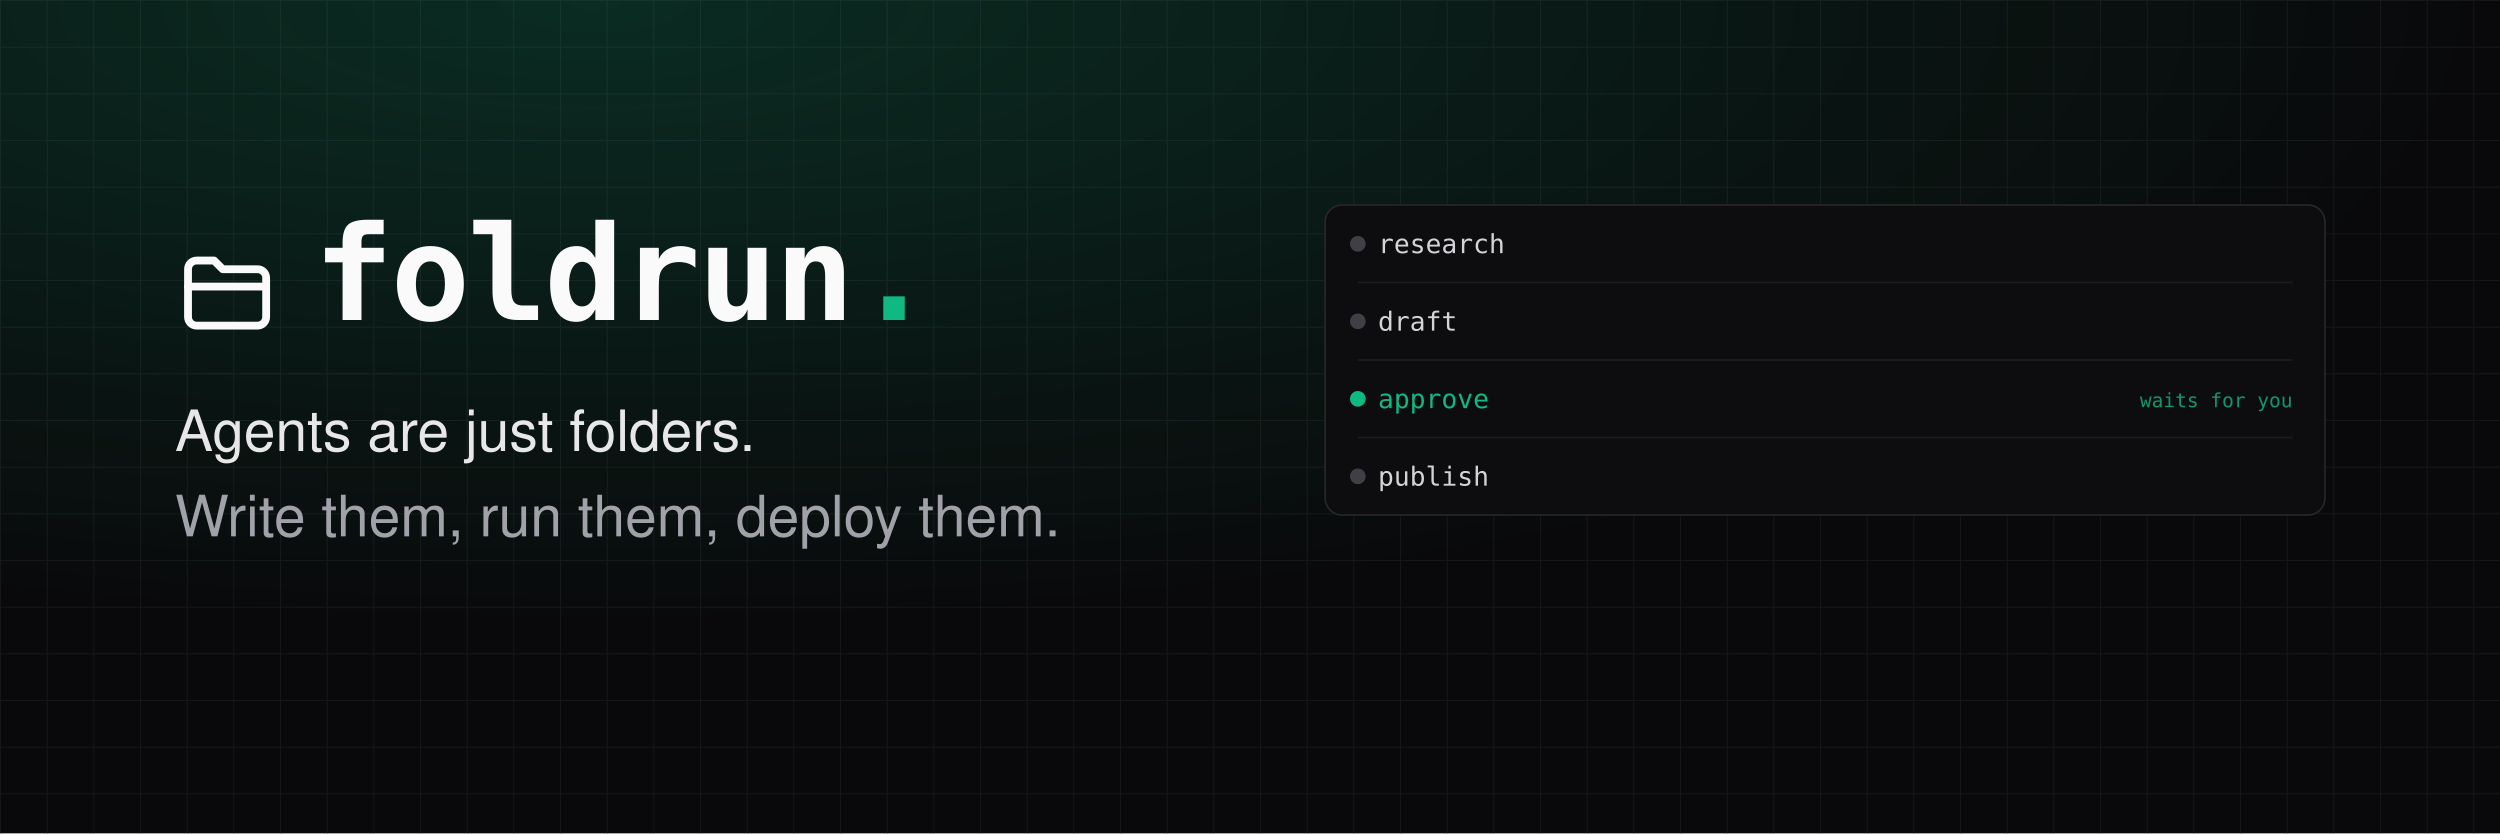
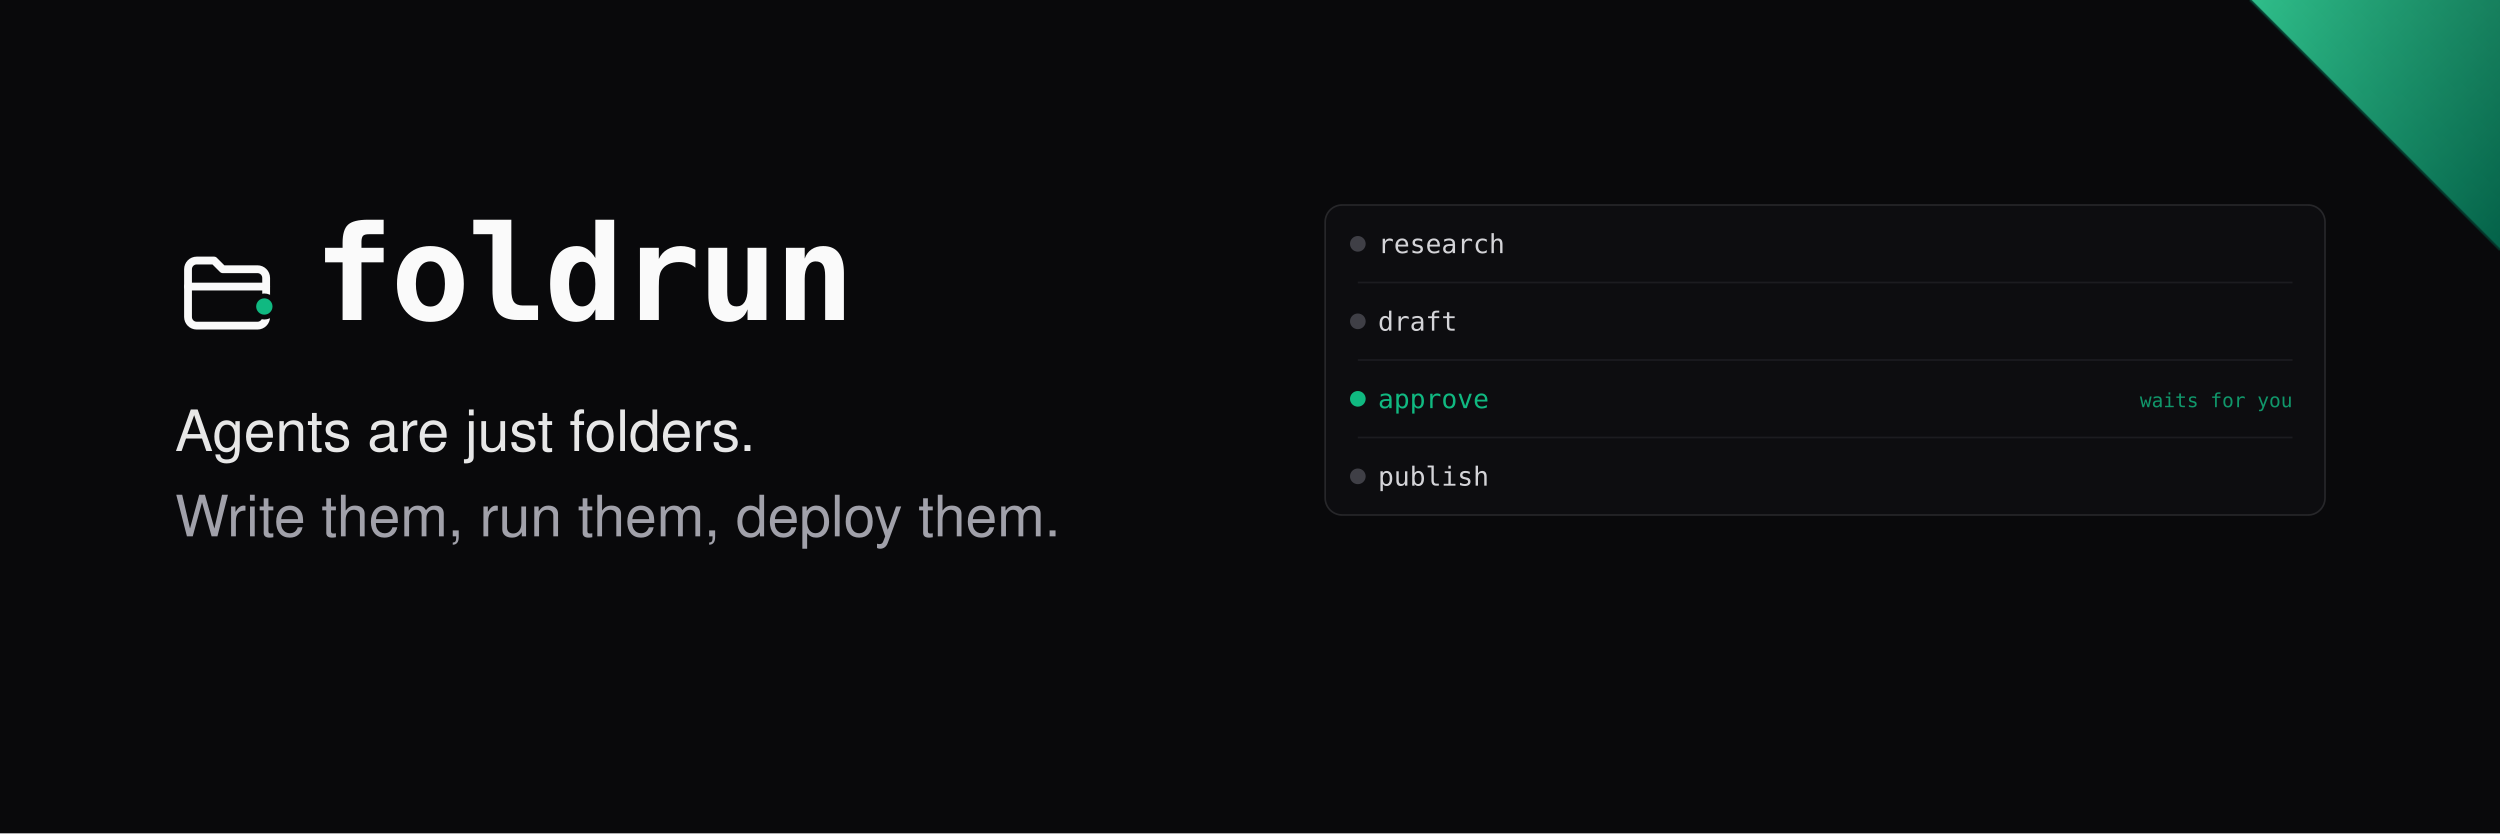
<svg xmlns="http://www.w3.org/2000/svg" width="1500" height="500" viewBox="0 0 1500 500">
  <defs>
-     <pattern id="grid" width="28" height="28" patternUnits="userSpaceOnUse">
-       <path d="M28 0H0v28" fill="none" stroke="#18181b" stroke-width="1" />
-     </pattern>
-     <radialGradient id="glow" cx="24%" cy="0%" r="75%">
-       <stop offset="0%" stop-color="#10b981" stop-opacity="0.20" />
-       <stop offset="100%" stop-color="#10b981" stop-opacity="0" />
-     </radialGradient>
+     <linearGradient id="under" x1="0" y1="0" x2="1" y2="1">
+       <stop offset="0" stop-color="#34d399" />
+       <stop offset="1" stop-color="#046c50" />
+     </linearGradient>
+     <linearGradient id="shade" x1="1" y1="0" x2="0" y2="1">
+       <stop offset="0" stop-color="#000" stop-opacity=".5" />
+       <stop offset="1" stop-color="#000" stop-opacity="0" />
+     </linearGradient>
  </defs>
  <rect width="1500" height="500" fill="#09090b" />
-   <rect width="1500" height="500" fill="url(#grid)" />
-   <rect width="1500" height="500" fill="url(#glow)" />
+   <g>
+     <path d="M1350 0H1500V150Z" fill="url(#under)" />
+     <path d="M1350 0H1500V150Z" fill="url(#shade)" opacity=".4" />
+     <path d="M1350 0 1500 150" stroke="#04352a" stroke-width="1.5" opacity=".8" />
+   </g>
  <g transform="translate(105.0 143.3) scale(2.6042)" fill="none" stroke="#fafafa" stroke-width="1.8" stroke-linecap="round" stroke-linejoin="round">
    <path d="M3 7a2 2 0 0 1 2-2h4l2 2h8a2 2 0 0 1 2 2v9a2 2 0 0 1-2 2H5a2 2 0 0 1-2-2Z" />
    <path d="M3 11h18" />
  </g>
-   <text x="188.3" y="192.0" font-family="ui-monospace, SFMono-Regular, Menlo, monospace" font-size="79.2" font-weight="600" letter-spacing="-1.58" fill="#fafafa">foldrun<tspan fill="#10b981">.</tspan>
-   </text>
+   <circle cx="158.6" cy="183.9" r="7.8" fill="#09090b" />
+   <circle cx="158.6" cy="183.9" r="4.9" fill="#10b981" />
+   <text x="188.3" y="192.0" font-family="ui-monospace, SFMono-Regular, Menlo, monospace" font-size="79.2" font-weight="600" letter-spacing="-1.58" fill="#fafafa">foldrun</text>
  <text x="105.0" y="270.6" font-family="-apple-system, BlinkMacSystemFont, Helvetica, Arial, sans-serif" font-size="34.2" fill="#fafafa" opacity="0.92">Agents are just folders.</text>
  <text x="105.0" y="321.8" font-family="-apple-system, BlinkMacSystemFont, Helvetica, Arial, sans-serif" font-size="34.2" fill="#a1a1aa">Write them, run them, deploy them.</text>
  <g>
    <rect x="795.1" y="123.0" width="599.9" height="186.0" rx="10.2" fill="#0d0d10" stroke="#27272a" stroke-width="1.0" />
    <g>
      <circle cx="814.7" cy="146.3" r="4.7" fill="#3f3f46" />
      <text x="826.8" y="151.9" font-family="ui-monospace, SFMono-Regular, Menlo, monospace" font-size="15.8" fill="#d4d4d8">research</text>
    </g>
    <g>
      <line x1="814.7" y1="169.5" x2="1375.5" y2="169.5" stroke="#1c1c20" stroke-width="1" />
      <circle cx="814.7" cy="192.8" r="4.7" fill="#3f3f46" />
      <text x="826.8" y="198.4" font-family="ui-monospace, SFMono-Regular, Menlo, monospace" font-size="15.8" fill="#d4d4d8">draft</text>
    </g>
    <g>
      <line x1="814.7" y1="216.0" x2="1375.5" y2="216.0" stroke="#1c1c20" stroke-width="1" />
      <circle cx="814.7" cy="239.3" r="4.7" fill="#10b981" />
      <text x="826.8" y="244.9" font-family="ui-monospace, SFMono-Regular, Menlo, monospace" font-size="15.8" fill="#10b981">approve</text>
      <text x="1375.5" y="244.3" text-anchor="end" font-family="ui-monospace, SFMono-Regular, Menlo, monospace" font-size="11.7" fill="#10b981" opacity="0.8">waits for you</text>
    </g>
    <g>
      <line x1="814.7" y1="262.5" x2="1375.5" y2="262.5" stroke="#1c1c20" stroke-width="1" />
      <circle cx="814.7" cy="285.8" r="4.7" fill="#3f3f46" />
      <text x="826.8" y="291.4" font-family="ui-monospace, SFMono-Regular, Menlo, monospace" font-size="15.8" fill="#d4d4d8">publish</text>
    </g>
  </g>
</svg>
